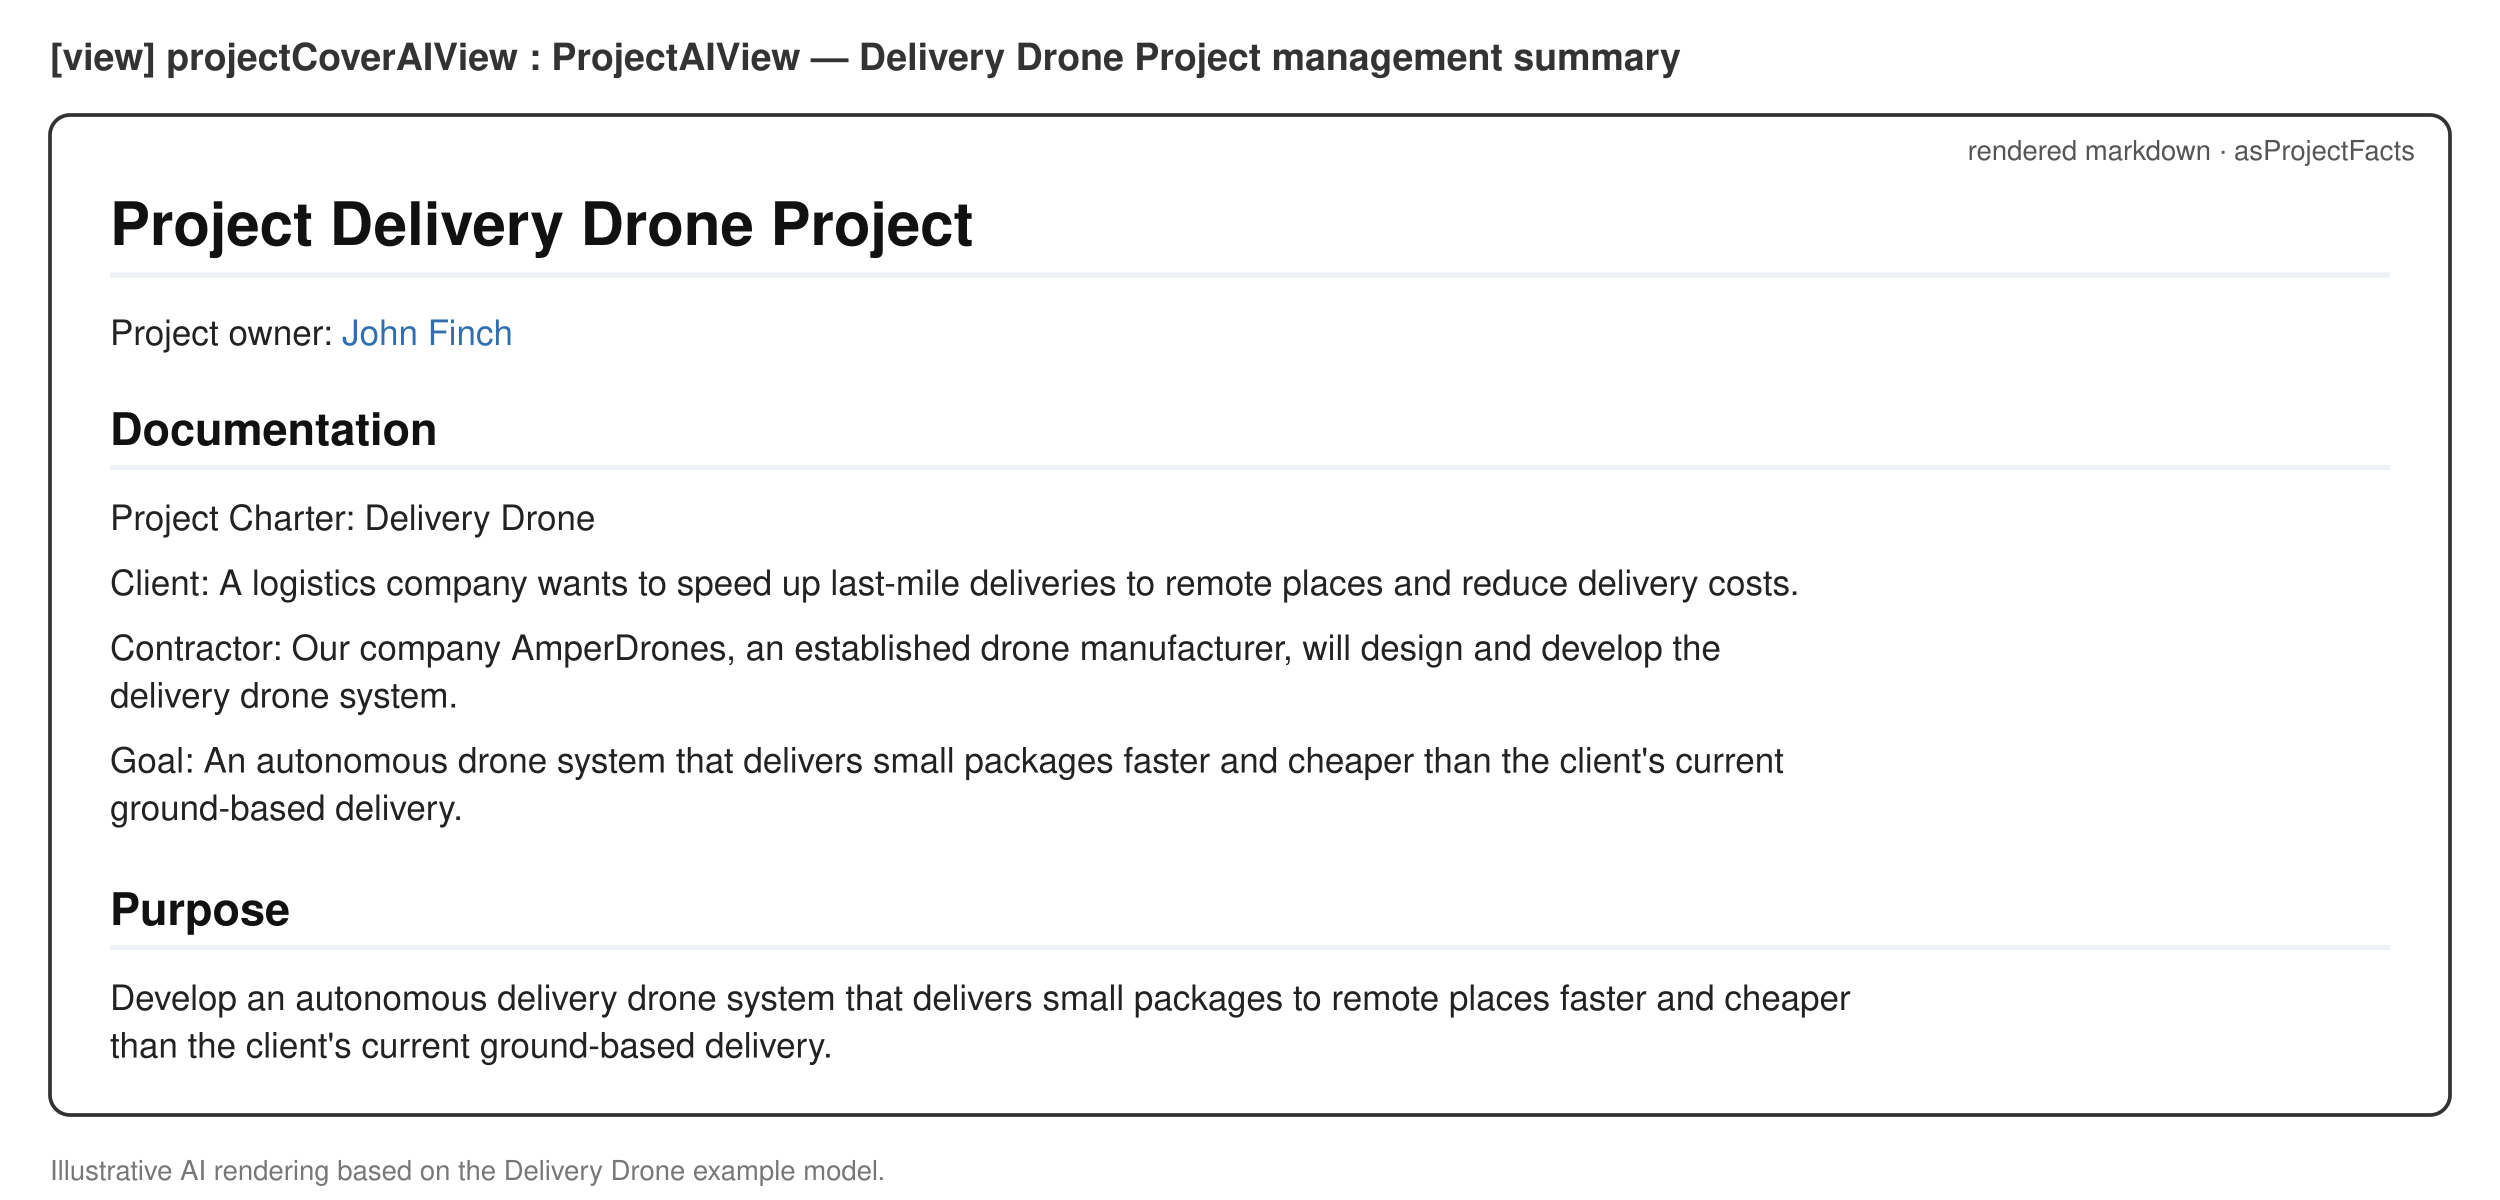
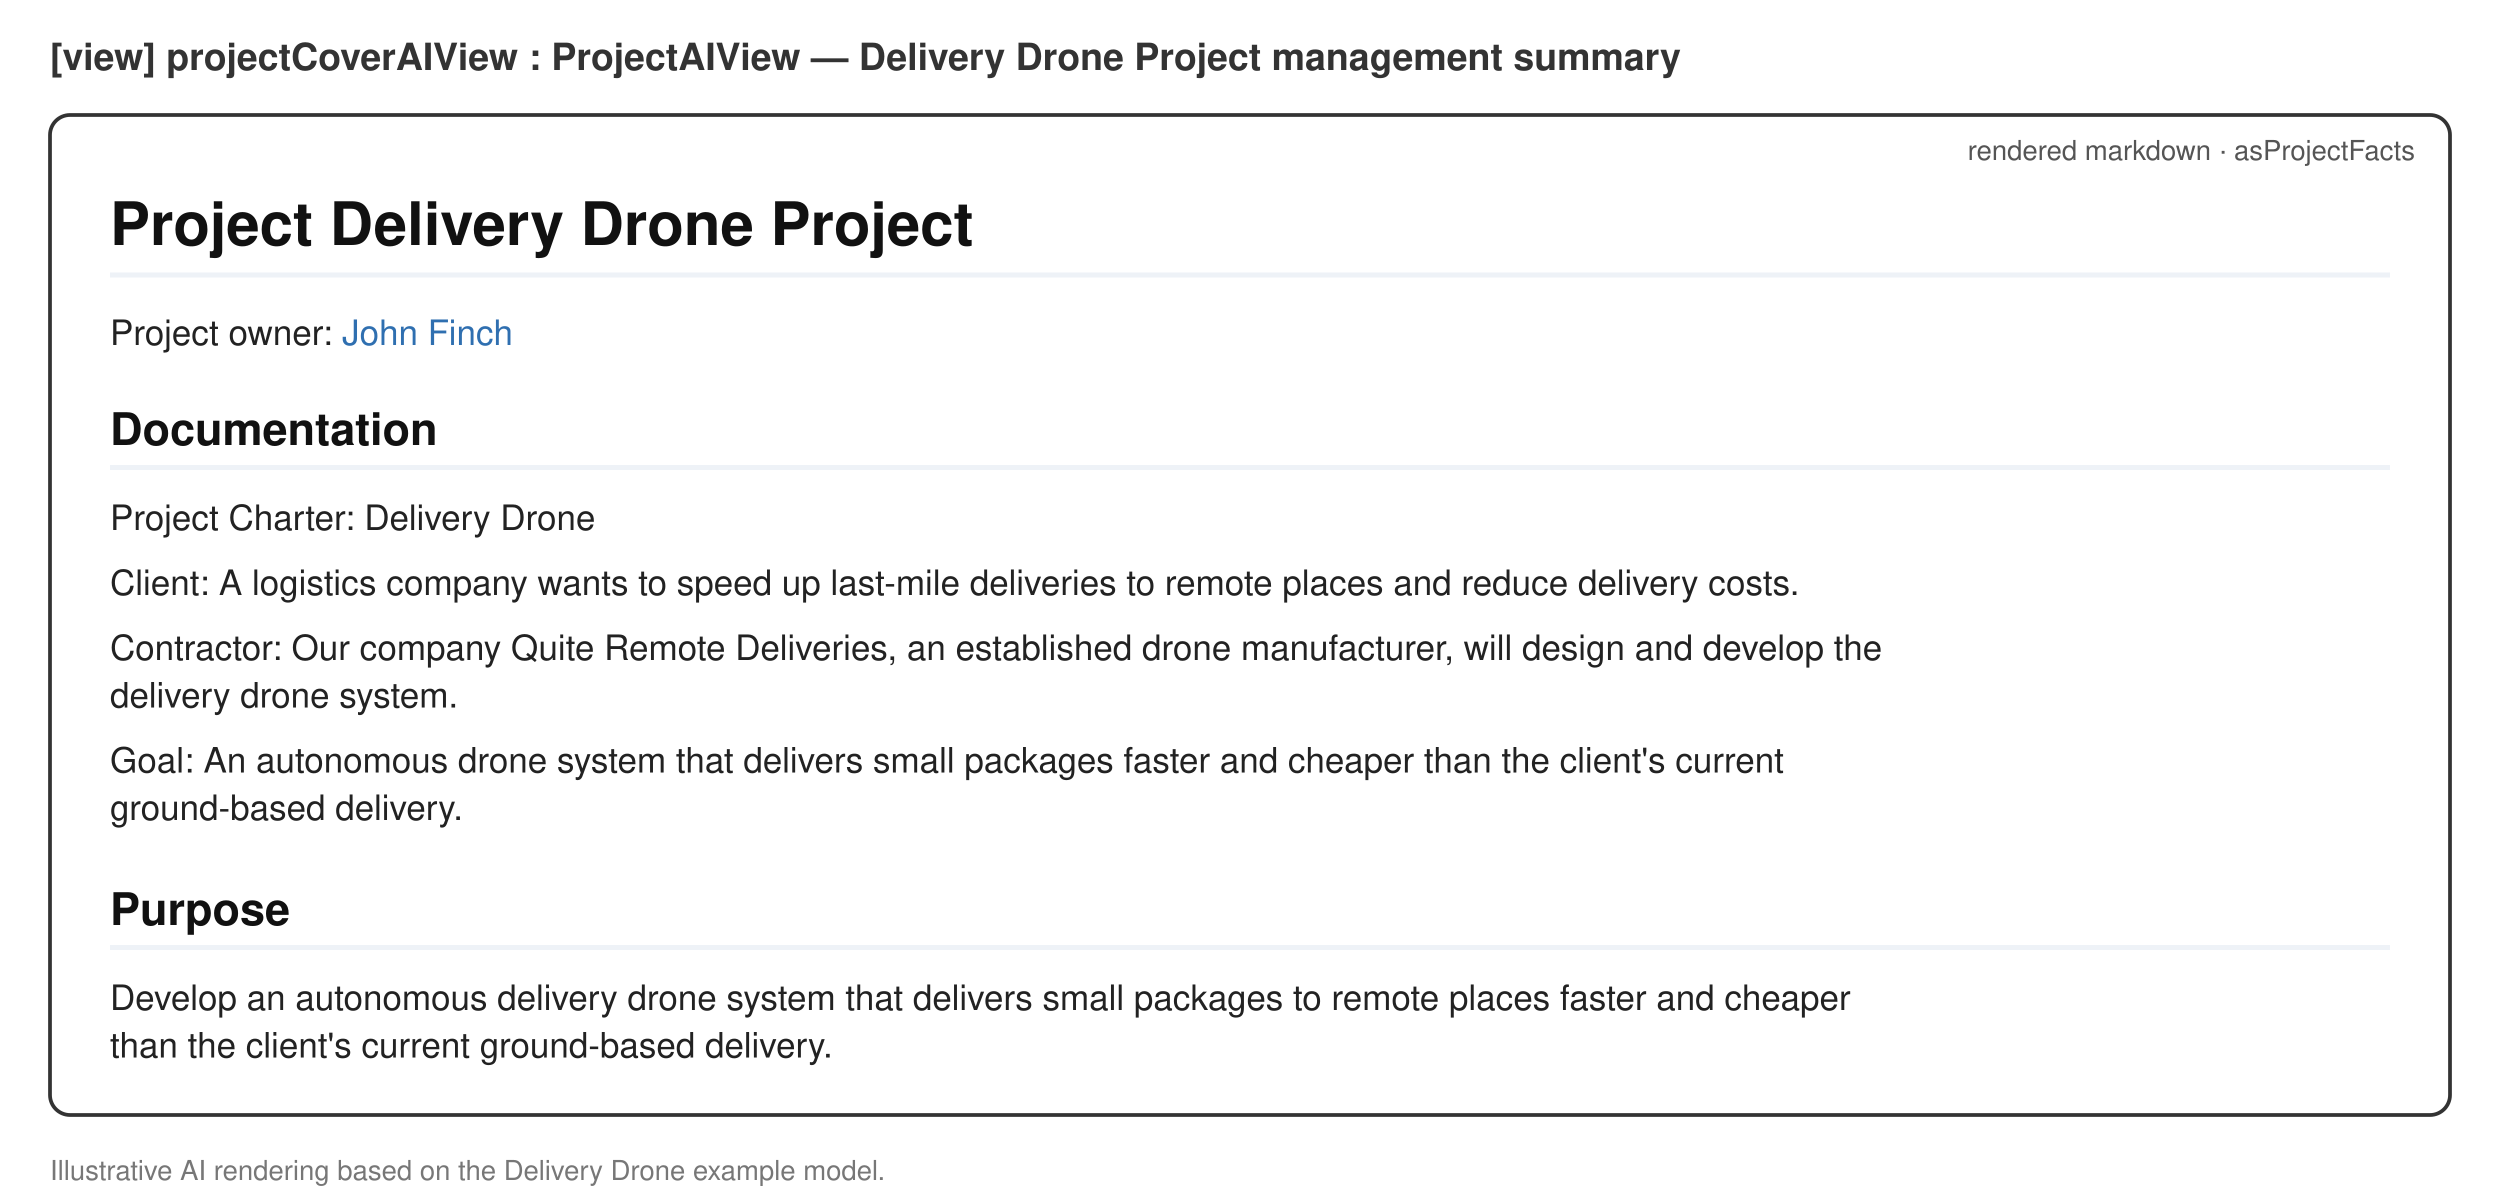
<svg xmlns="http://www.w3.org/2000/svg" width="1000" height="480" viewBox="0 0 1000 480" font-family="Segoe UI, Helvetica, Arial, sans-serif">
  <rect width="1000" height="480" fill="#ffffff" />
  <text x="20" y="28" font-size="15" font-weight="600" fill="#333">[view] projectCoverAIView : ProjectAIView — Delivery Drone Project management summary</text>
  <rect x="20" y="46" width="960" height="400" rx="8" fill="#ffffff" stroke="#333" stroke-width="1.5" />
  <text x="966" y="64" font-size="11" fill="#555" text-anchor="end">rendered markdown · asProjectFacts</text>
  <text x="44" y="98" font-size="24" font-weight="600" fill="#111">Project Delivery Drone Project</text>
  <line x1="44" y1="110" x2="956" y2="110" stroke="#eef2f7" stroke-width="2" />
  <text x="44" y="138" font-size="14" fill="#222">Project owner: <tspan fill="#2f6fb0">John Finch</tspan>
  </text>
  <text x="44" y="178" font-size="18" font-weight="600" fill="#111">Documentation</text>
  <line x1="44" y1="187" x2="956" y2="187" stroke="#eef2f7" stroke-width="2" />
  <g font-size="14" fill="#222">
    <text x="44" y="212">Project Charter: Delivery Drone</text>
    <text x="44" y="238">Client: A logistics company wants to speed up last-mile deliveries to remote places and reduce delivery costs.</text>
-     <text x="44" y="264">Contractor: Our company AmperDrones, an established drone manufacturer, will design and develop the</text>
+     <text x="44" y="264">Contractor: Our company Quite Remote Deliveries, an established drone manufacturer, will design and develop the</text>
    <text x="44" y="283">delivery drone system.</text>
    <text x="44" y="309">Goal: An autonomous drone system that delivers small packages faster and cheaper than the client's current</text>
    <text x="44" y="328">ground-based delivery.</text>
  </g>
  <text x="44" y="370" font-size="18" font-weight="600" fill="#111">Purpose</text>
  <line x1="44" y1="379" x2="956" y2="379" stroke="#eef2f7" stroke-width="2" />
  <g font-size="14" fill="#222">
    <text x="44" y="404">Develop an autonomous delivery drone system that delivers small packages to remote places faster and cheaper</text>
    <text x="44" y="423">than the client's current ground-based delivery.</text>
  </g>
  <text x="20" y="472" font-size="11" fill="#777">Illustrative AI rendering based on the Delivery Drone example model.</text>
</svg>
